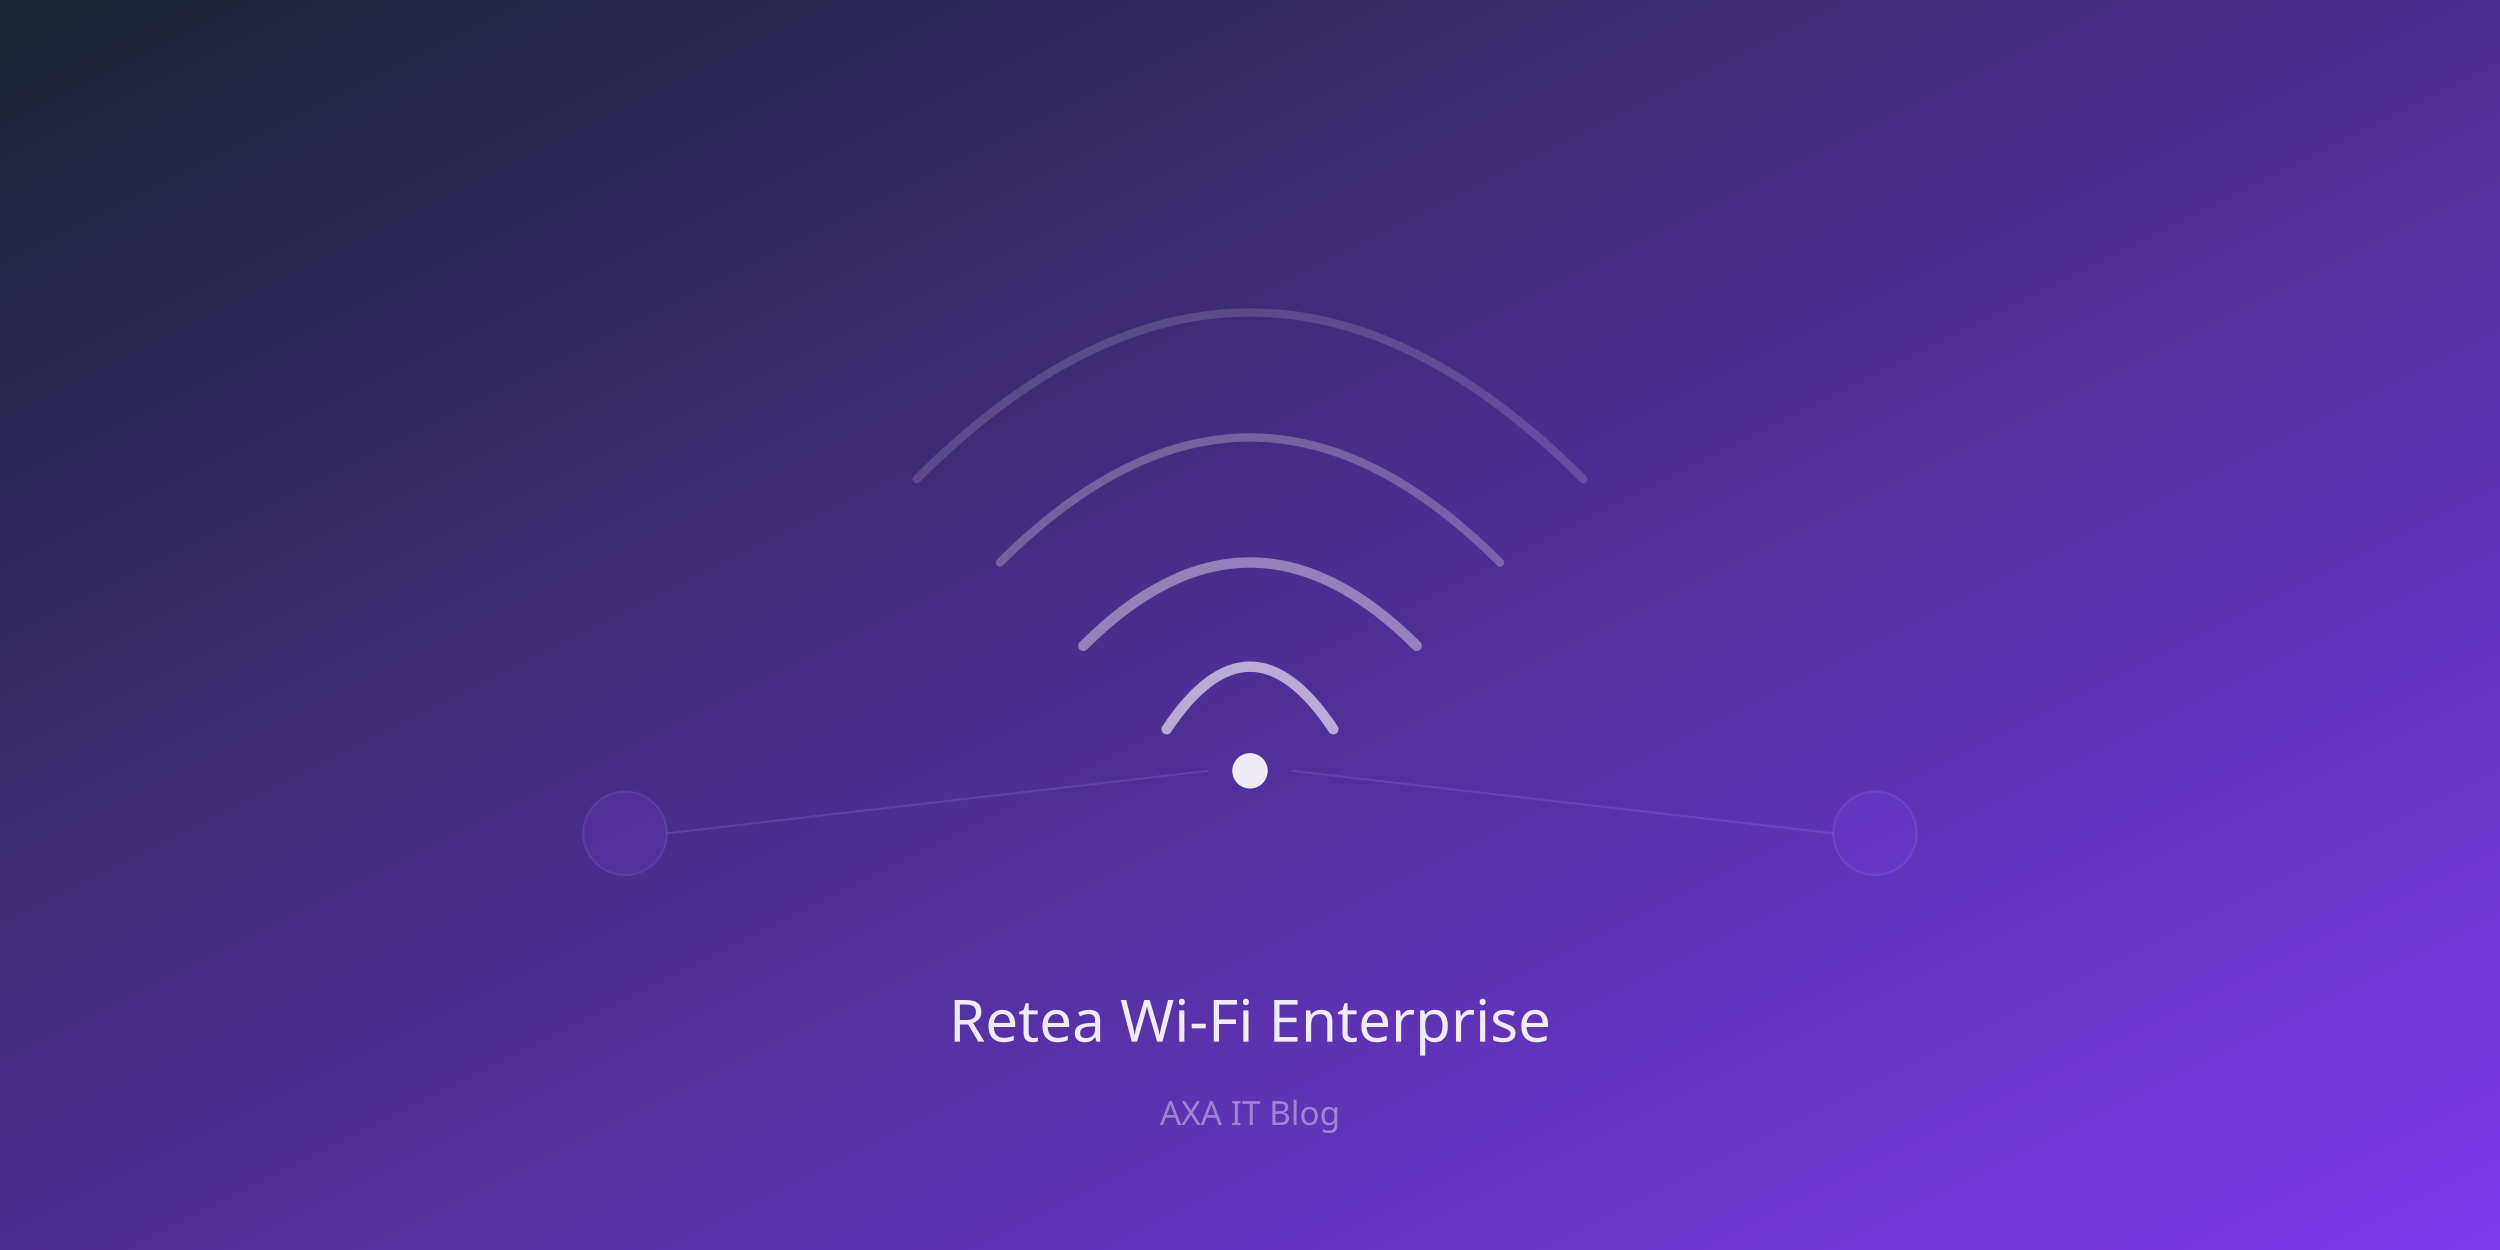
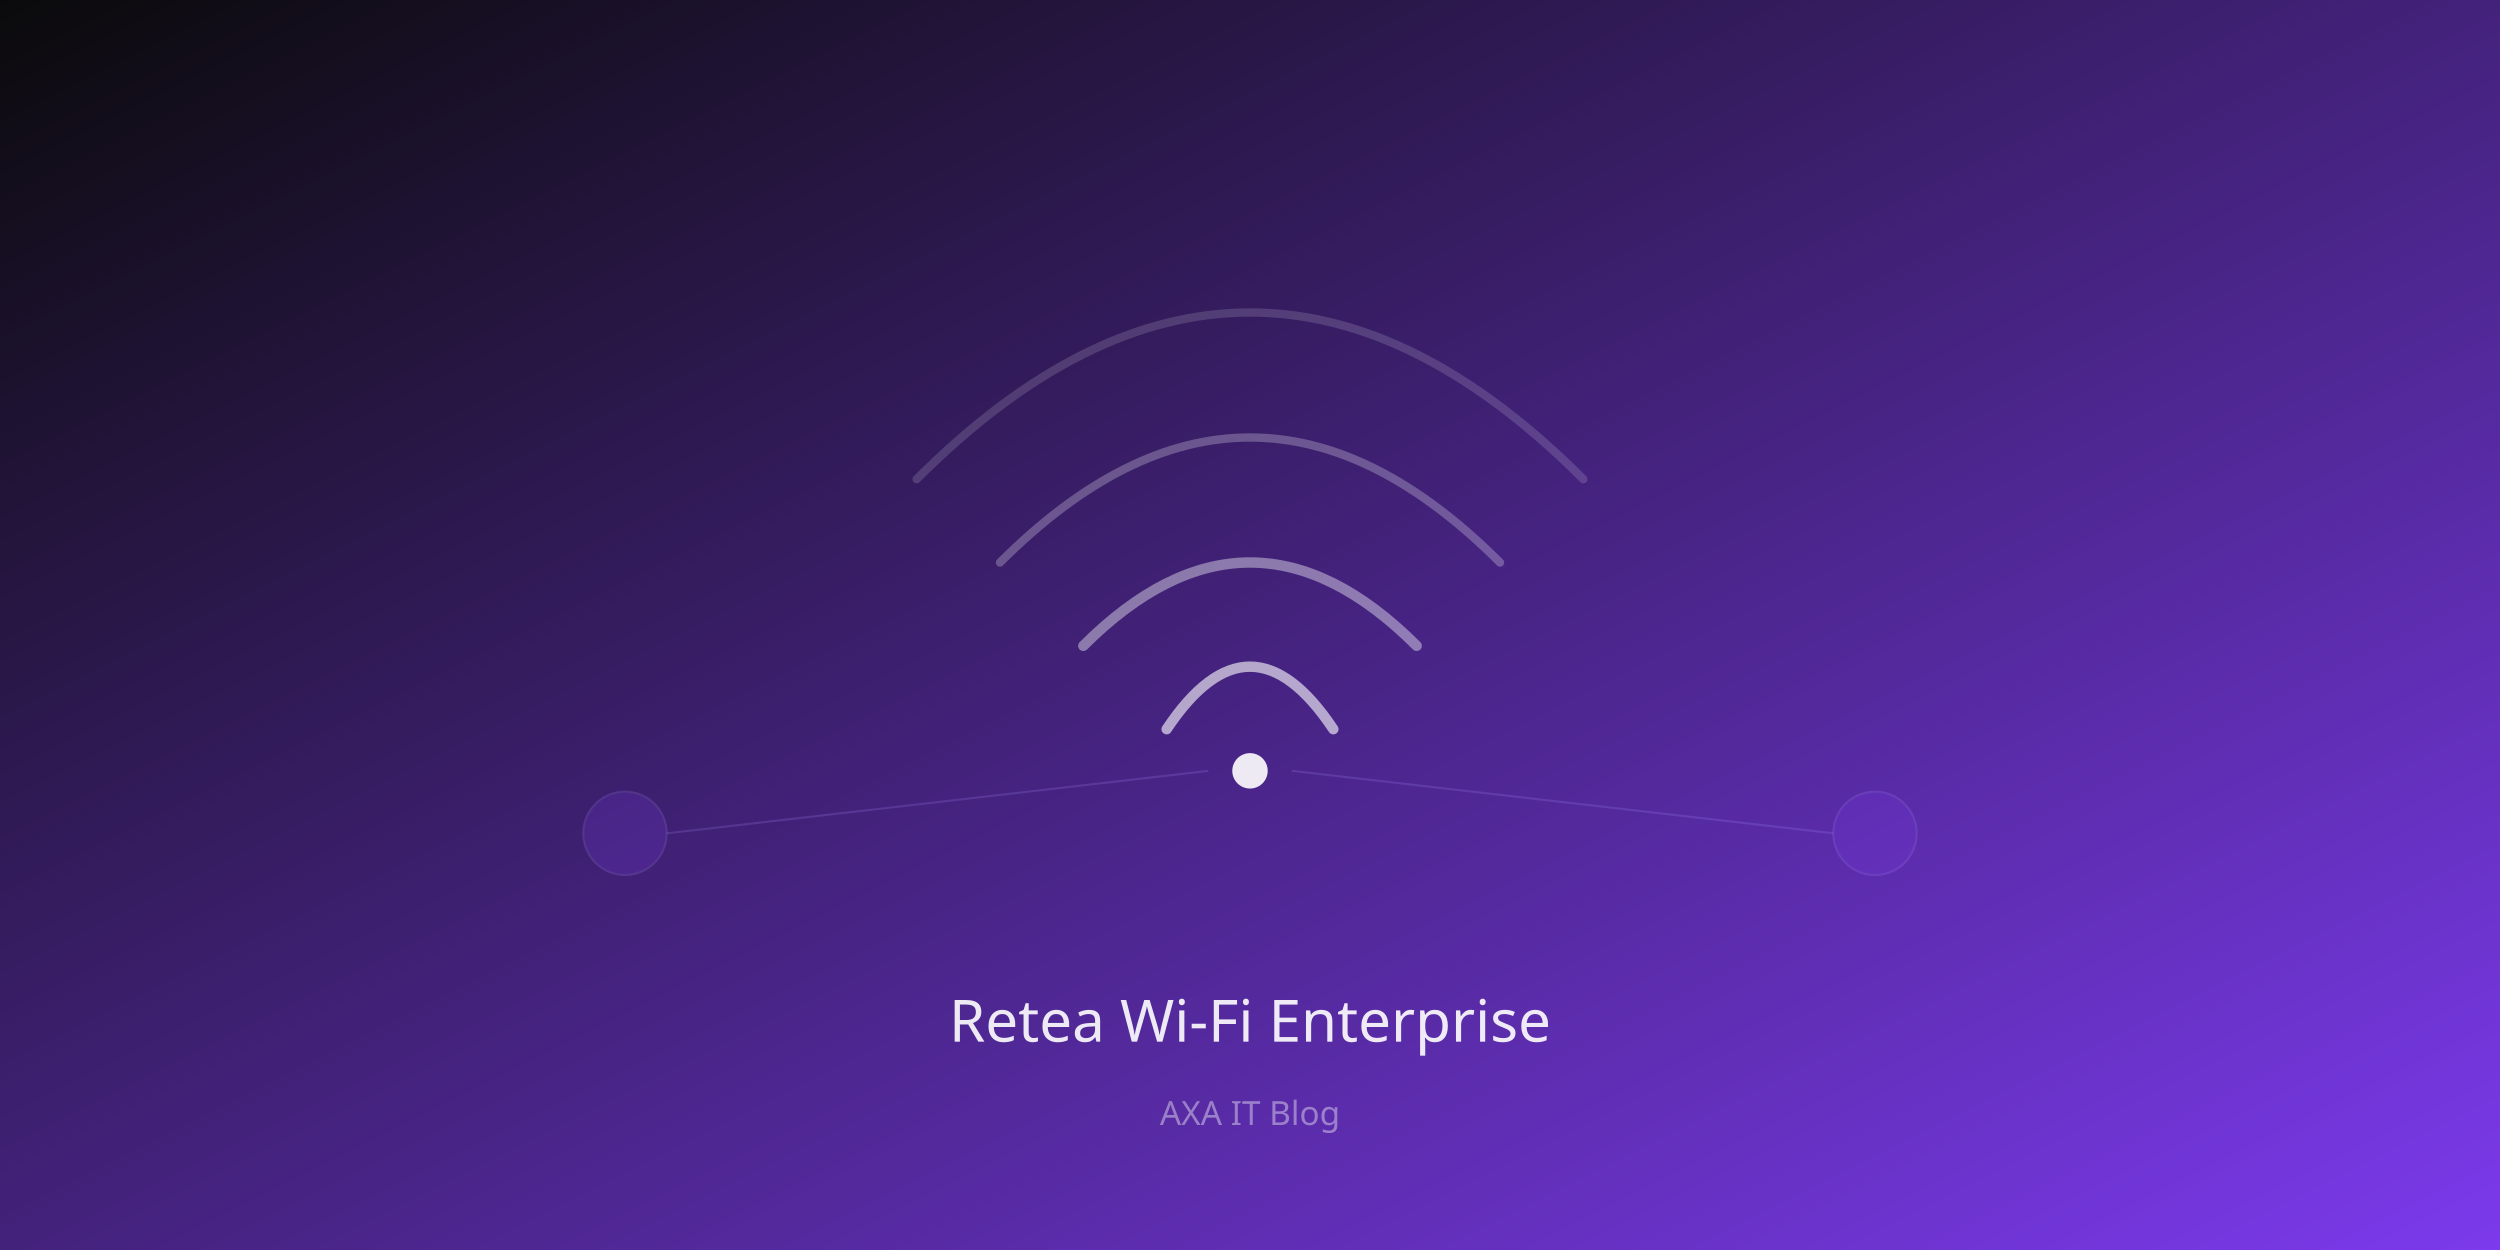
<svg xmlns="http://www.w3.org/2000/svg" viewBox="0 0 1200 600">
  <defs>
    <linearGradient id="bg5" x1="0%" y1="0%" x2="100%" y2="100%">
-       <stop offset="0%" style="stop-color:#1A2332" />
+       <stop offset="0%" style="stop-color:#0A0A0A" />
      <stop offset="100%" style="stop-color:#7c3aed" />
    </linearGradient>
  </defs>
  <rect width="1200" height="600" fill="url(#bg5)" />
  <g transform="translate(600, 350)" fill="none" stroke="white" stroke-linecap="round">
    <path d="M-160 -120 Q0 -280 160 -120" stroke-width="4" opacity="0.15" />
    <path d="M-120 -80 Q0 -200 120 -80" stroke-width="4" opacity="0.25" />
    <path d="M-80 -40 Q0 -120 80 -40" stroke-width="5" opacity="0.4" />
    <path d="M-40 0 Q0 -60 40 0" stroke-width="5" opacity="0.6" />
    <circle cx="0" cy="20" r="8" fill="white" opacity="0.9" />
  </g>
  <circle cx="300" cy="400" r="20" fill="#7c3aed" opacity="0.2" stroke="#a78bfa" stroke-width="1" />
  <circle cx="900" cy="400" r="20" fill="#7c3aed" opacity="0.2" stroke="#a78bfa" stroke-width="1" />
  <line x1="320" y1="400" x2="580" y2="370" stroke="#a78bfa" stroke-width="1" opacity="0.2" />
  <line x1="620" y1="370" x2="880" y2="400" stroke="#a78bfa" stroke-width="1" opacity="0.2" />
  <text x="600" y="500" text-anchor="middle" fill="white" font-family="system-ui" font-size="28" font-weight="500" opacity="0.9">Retea Wi-Fi Enterprise</text>
  <text x="600" y="540" text-anchor="middle" fill="white" font-family="system-ui" font-size="16" opacity="0.4">AXA IT Blog</text>
</svg>
